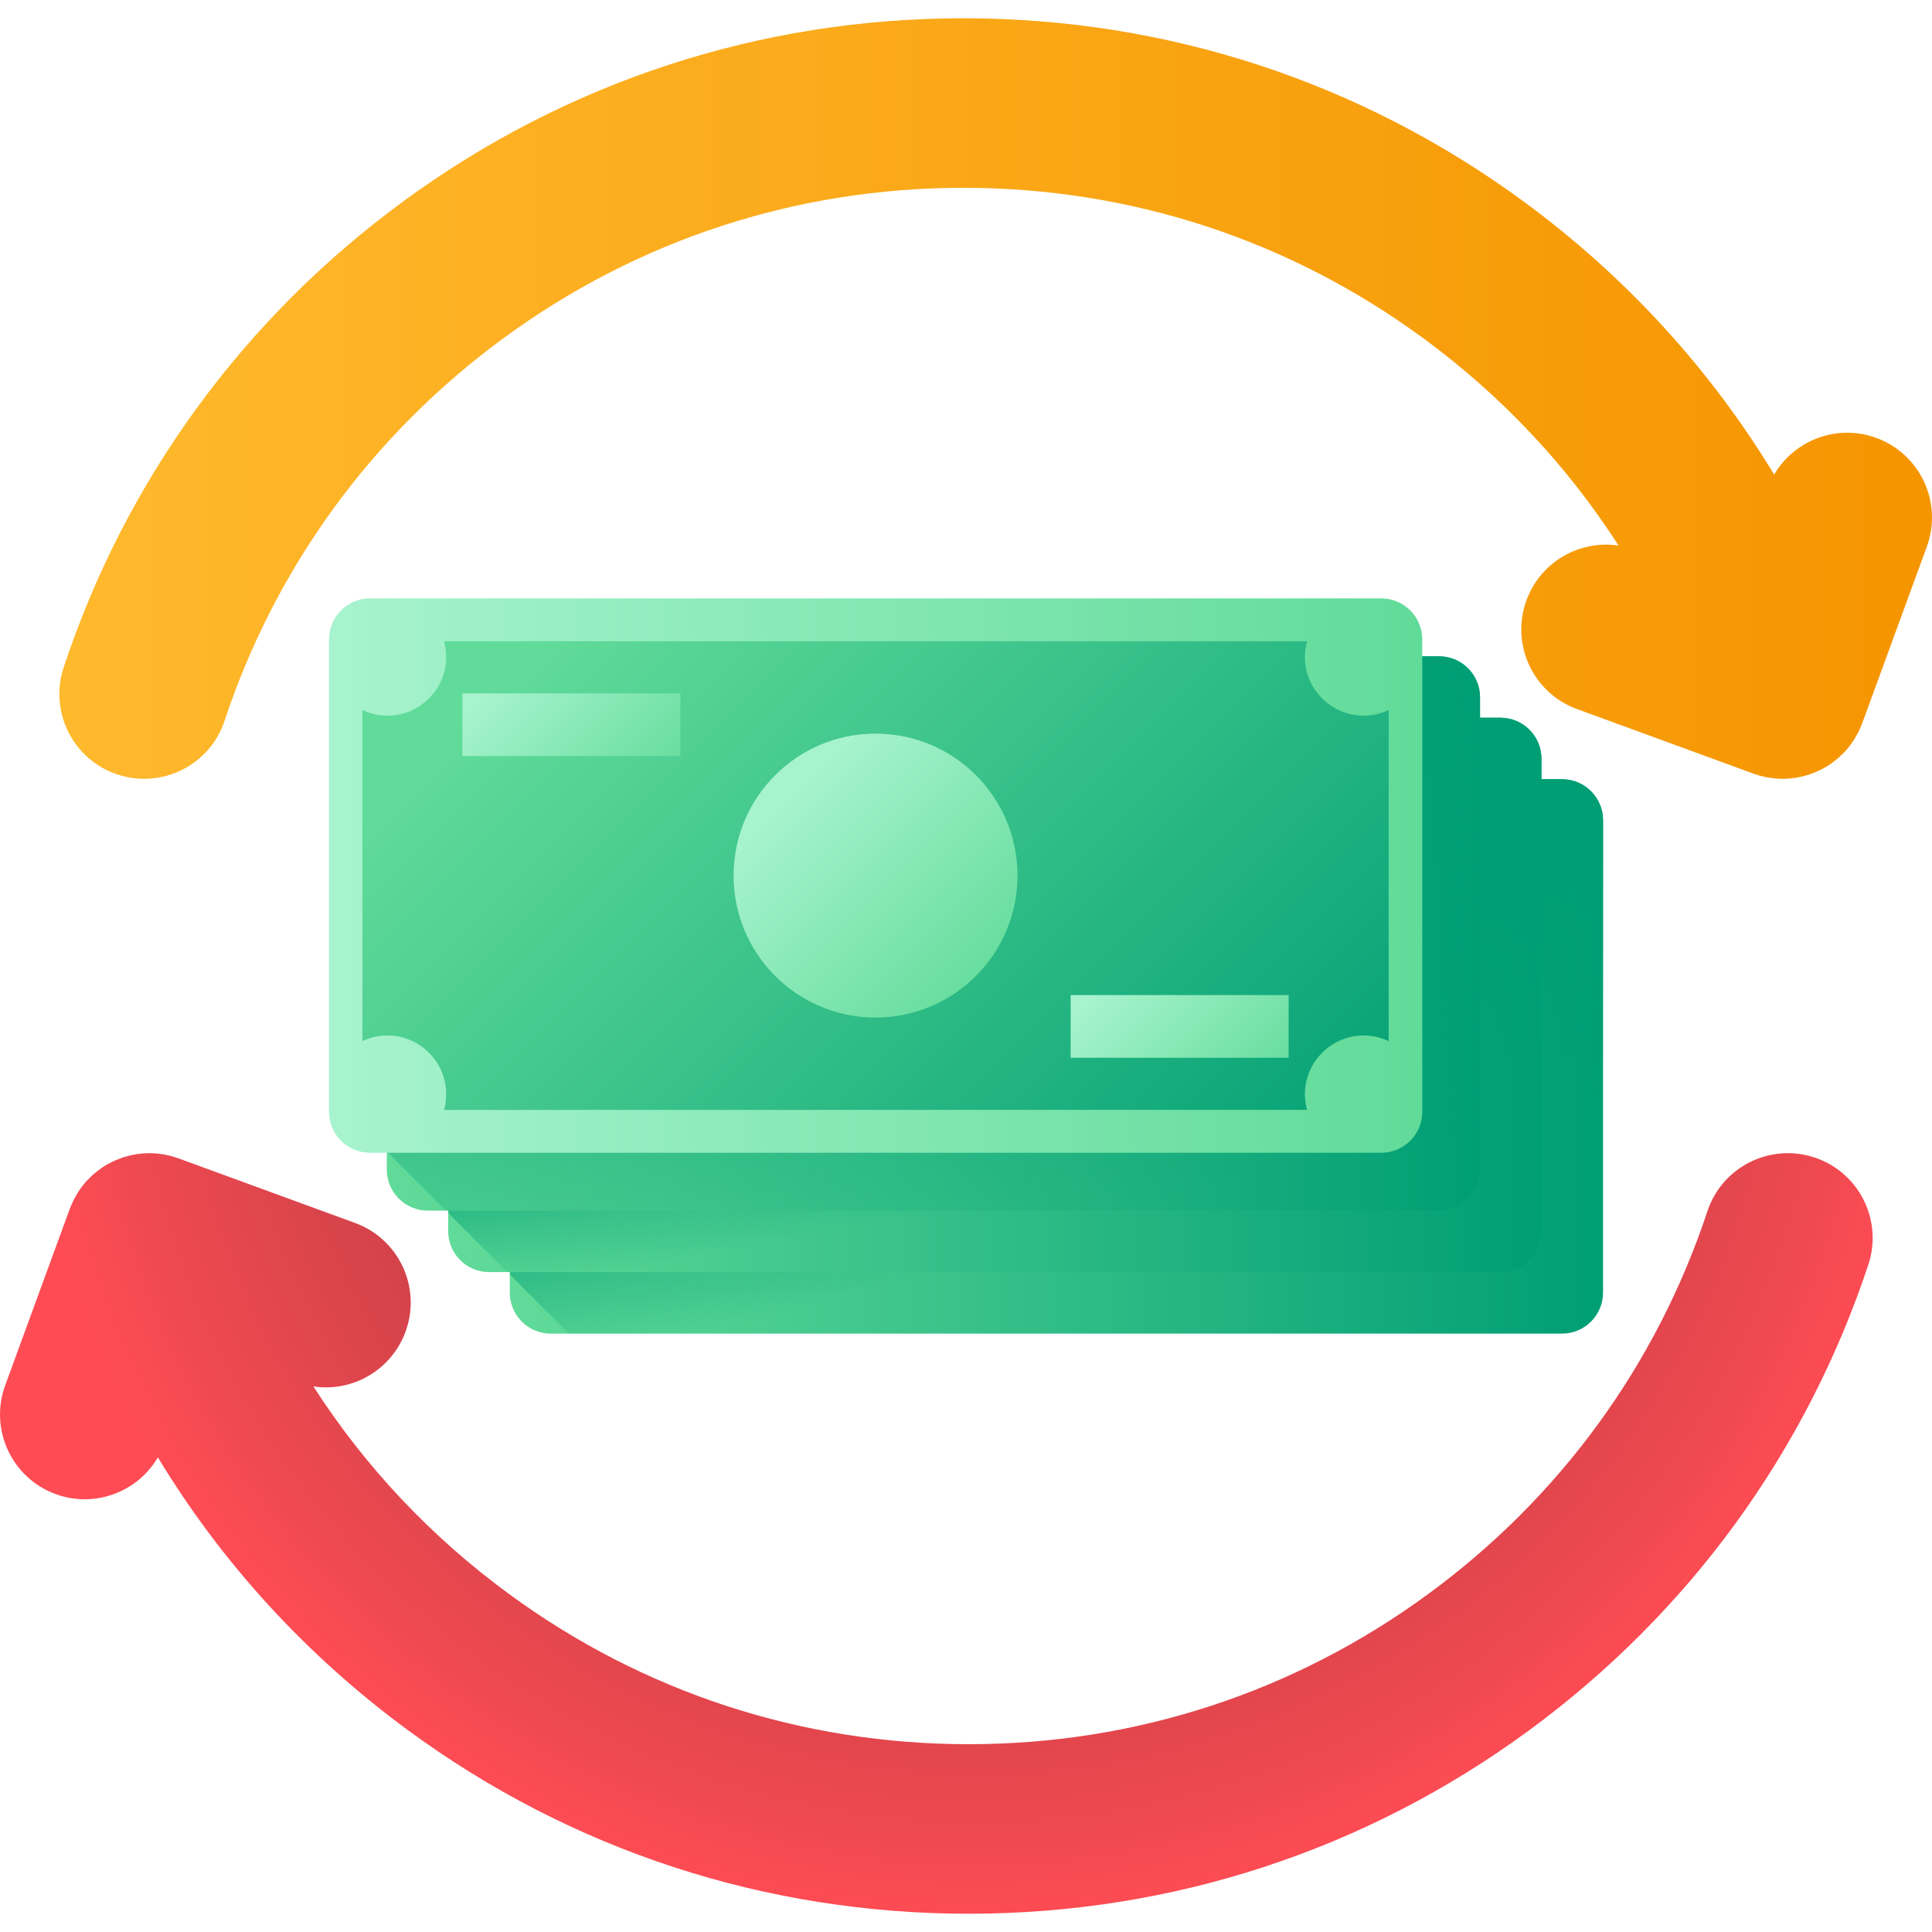
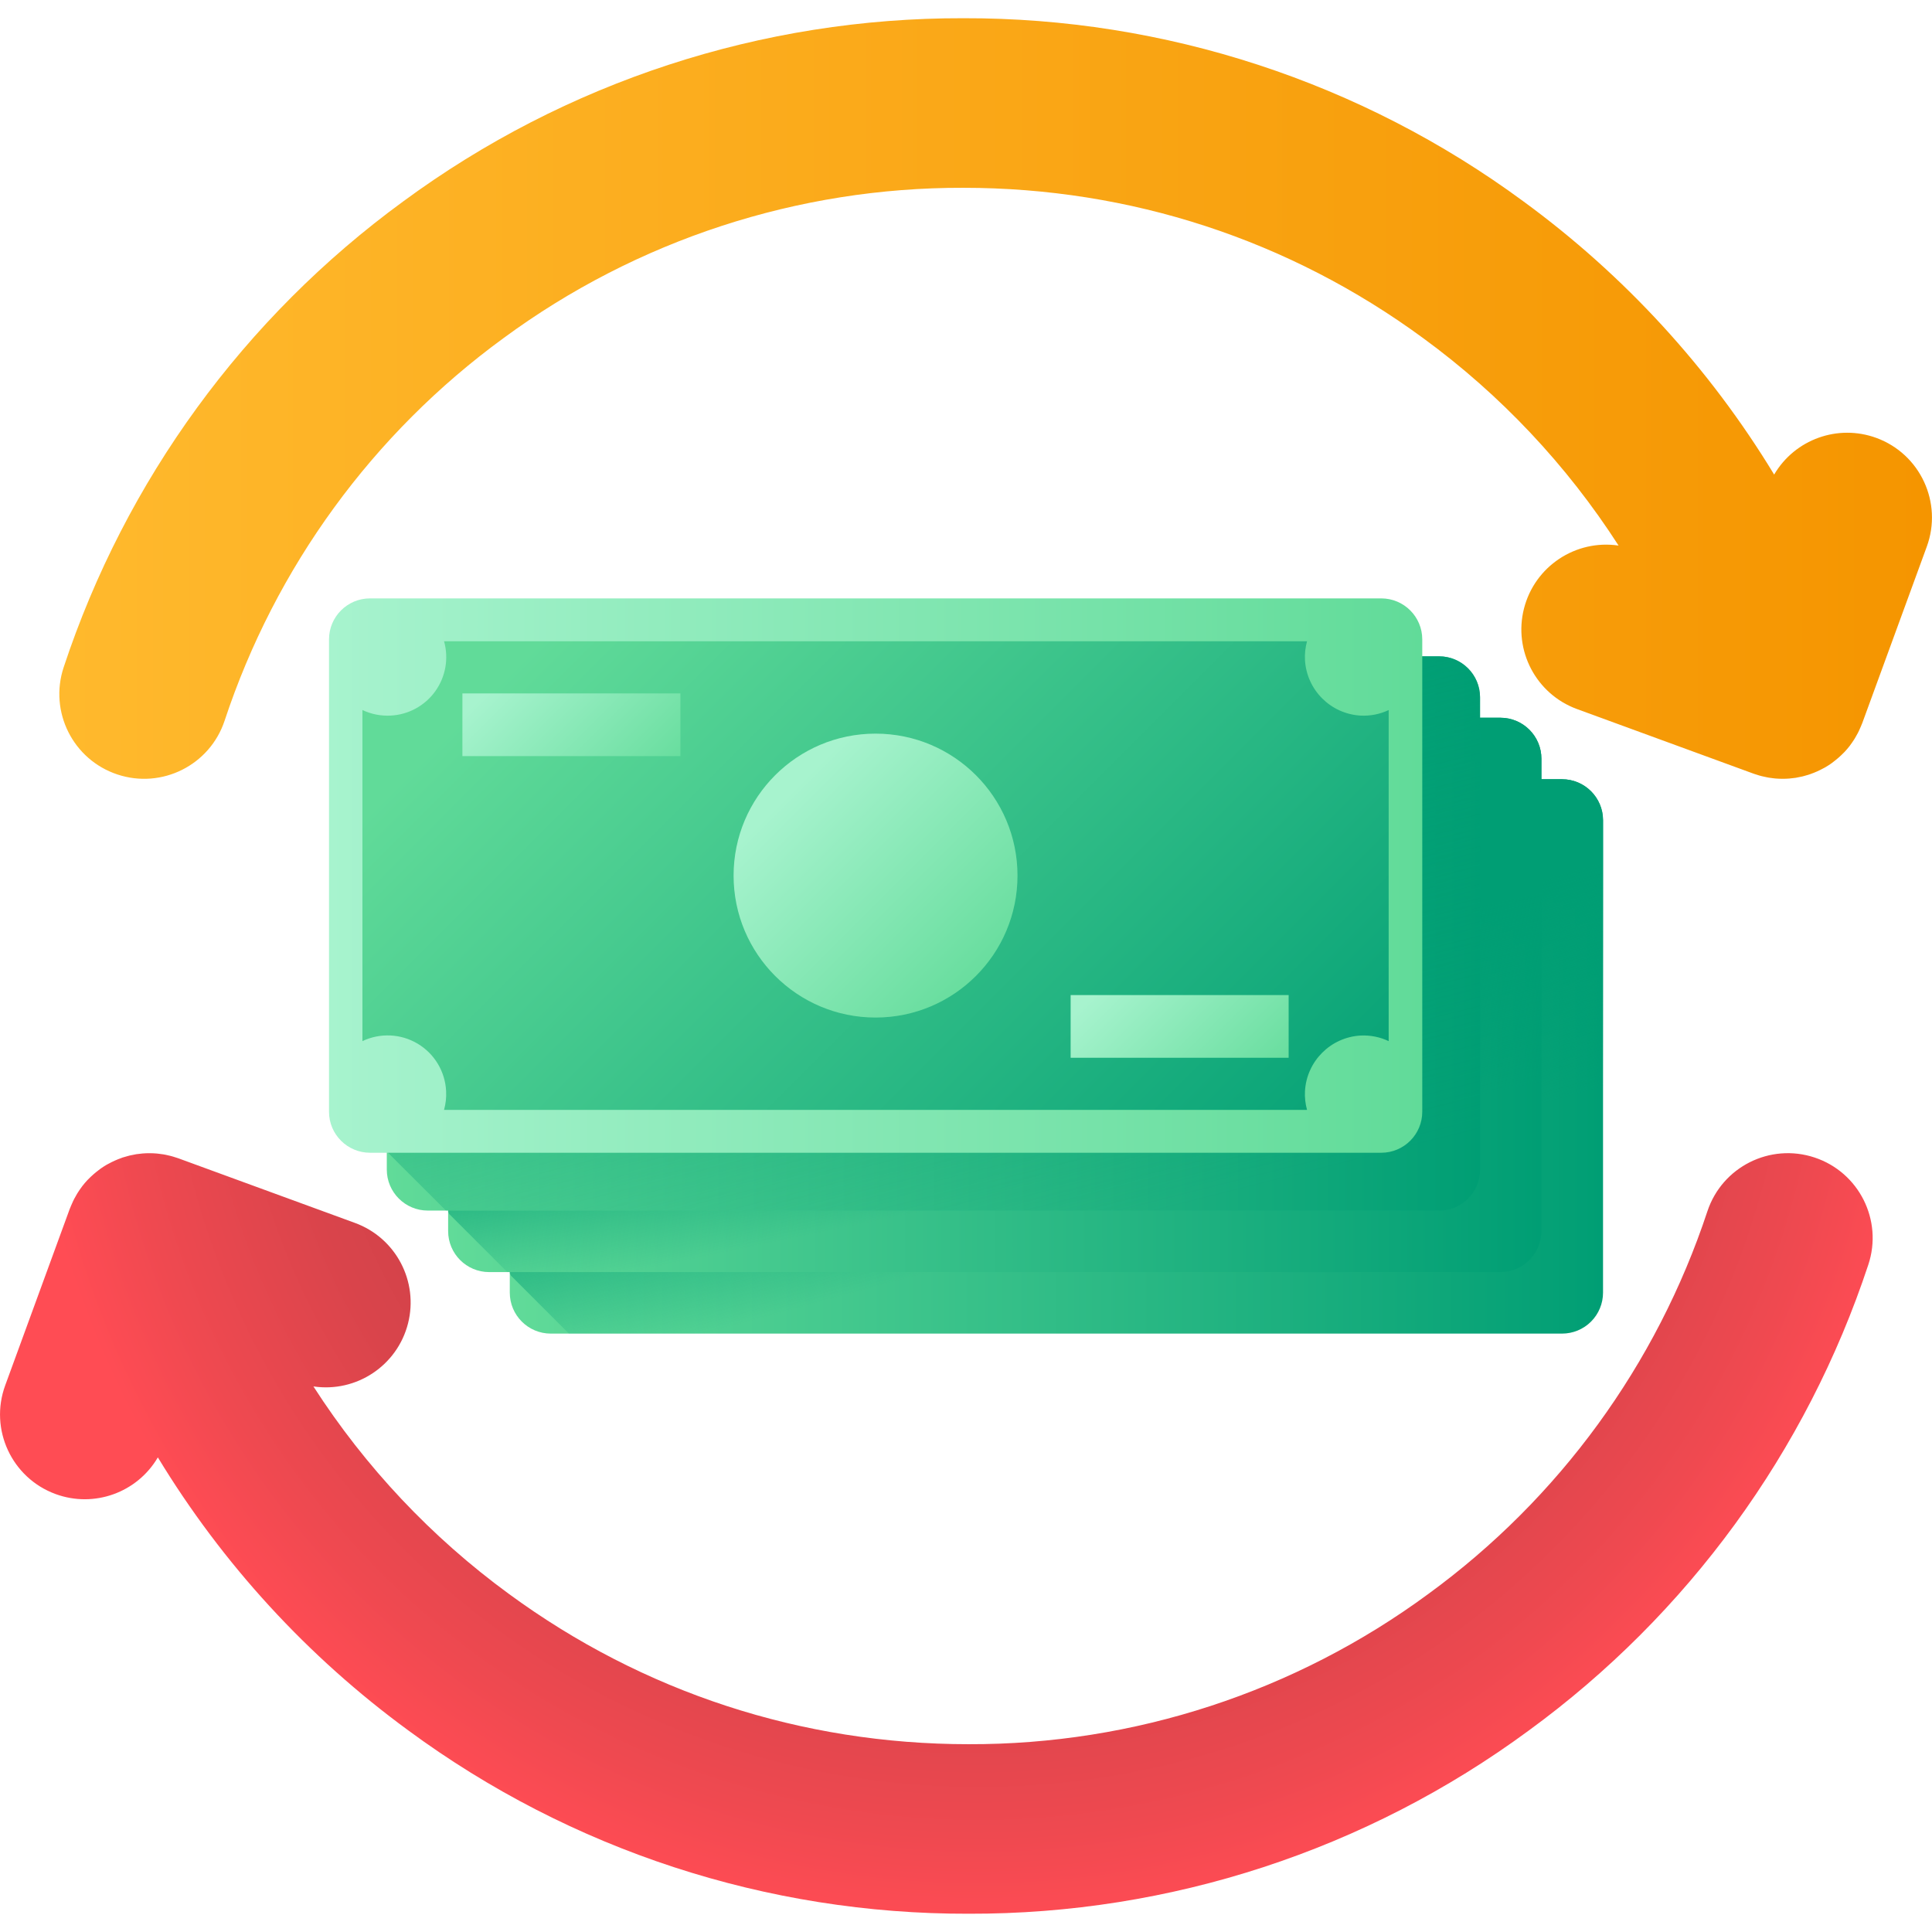
- <svg xmlns="http://www.w3.org/2000/svg" width="44" height="44" viewBox="0 0 44 44" fill="none">
-   <path d="M35.575 30.372H12.543C12.028 30.372 11.61 29.954 11.61 29.438V18.68C11.61 18.165 12.028 17.747 12.543 17.747H35.575C36.09 17.747 36.508 18.165 36.508 18.68V29.438C36.508 29.954 36.09 30.372 35.575 30.372Z" fill="url(#paint0_linear_1_163)" />
-   <path d="M11.635 29.05L12.957 30.372H35.575C36.09 30.372 36.508 29.954 36.508 29.438V18.68C36.508 18.165 36.09 17.746 35.575 17.746H12.543C12.028 17.746 11.61 18.164 11.61 18.68V28.996L11.635 29.05Z" fill="url(#paint1_linear_1_163)" />
-   <path d="M34.172 28.971H11.141C10.625 28.971 10.207 28.553 10.207 28.038V17.28C10.207 16.764 10.625 16.346 11.141 16.346H34.172C34.687 16.346 35.105 16.764 35.105 17.28V28.038C35.105 28.553 34.687 28.971 34.172 28.971Z" fill="url(#paint2_linear_1_163)" />
-   <path d="M10.232 27.65L11.554 28.971H34.172C34.687 28.971 35.105 28.553 35.105 28.038V17.28C35.105 16.764 34.687 16.346 34.172 16.346H11.141C10.625 16.346 10.207 16.764 10.207 17.28V27.595L10.232 27.65Z" fill="url(#paint3_linear_1_163)" />
-   <path d="M32.774 27.571H9.743C9.227 27.571 8.809 27.153 8.809 26.637V15.879C8.809 15.364 9.227 14.946 9.743 14.946H32.774C33.289 14.946 33.707 15.364 33.707 15.879V26.637C33.707 27.153 33.289 27.571 32.774 27.571Z" fill="url(#paint4_linear_1_163)" />
-   <path d="M8.834 26.249L10.156 27.571H32.774C33.289 27.571 33.707 27.153 33.707 26.637V15.879C33.707 15.364 33.289 14.946 32.774 14.946H9.743C9.227 14.946 8.809 15.364 8.809 15.879V26.195L8.834 26.249Z" fill="url(#paint5_linear_1_163)" />
-   <path d="M31.457 26.253H8.426C7.911 26.253 7.493 25.835 7.493 25.32V14.562C7.493 14.046 7.911 13.628 8.426 13.628H31.457C31.973 13.628 32.391 14.046 32.391 14.562V25.32C32.391 25.835 31.973 26.253 31.457 26.253Z" fill="url(#paint6_linear_1_163)" />
-   <path d="M30.983 16.297C30.307 16.262 29.755 15.709 29.72 15.033C29.712 14.884 29.73 14.74 29.767 14.604H10.113C10.15 14.74 10.168 14.884 10.16 15.033C10.125 15.709 9.573 16.262 8.897 16.297C8.666 16.309 8.447 16.262 8.254 16.17V23.711C8.448 23.619 8.667 23.572 8.898 23.584C9.573 23.619 10.125 24.173 10.16 24.849C10.168 24.998 10.15 25.142 10.113 25.277H29.767C29.73 25.142 29.712 24.998 29.72 24.849C29.755 24.173 30.307 23.619 30.982 23.584C31.213 23.572 31.433 23.619 31.626 23.711V16.17C31.433 16.262 31.214 16.309 30.983 16.297Z" fill="url(#paint7_linear_1_163)" />
-   <path d="M19.94 23.174C21.726 23.174 23.173 21.726 23.173 19.941C23.173 18.155 21.726 16.708 19.94 16.708C18.154 16.708 16.707 18.155 16.707 19.941C16.707 21.726 18.154 23.174 19.94 23.174Z" fill="url(#paint8_linear_1_163)" />
-   <path d="M15.496 15.792H10.531V17.22H15.496V15.792Z" fill="url(#paint9_linear_1_163)" />
-   <path d="M29.348 22.662H24.383V24.09H29.348V22.662Z" fill="url(#paint10_linear_1_163)" />
-   <path d="M42.732 9.973C41.842 9.647 40.868 10.019 40.405 10.808C38.945 8.399 37.018 6.291 34.697 4.587C30.977 1.858 26.566 0.416 21.94 0.416C17.314 0.416 12.903 1.858 9.183 4.587C5.54 7.26 2.866 10.93 1.45 15.198C1.115 16.21 1.663 17.303 2.675 17.638C3.687 17.974 4.78 17.426 5.115 16.414C6.278 12.91 8.475 9.897 11.468 7.701C14.52 5.461 18.142 4.277 21.94 4.277C25.739 4.277 29.36 5.461 32.412 7.701C34.195 9.009 35.695 10.607 36.862 12.425C35.974 12.291 35.085 12.795 34.764 13.671C34.398 14.673 34.912 15.782 35.914 16.148L39.934 17.619C39.944 17.623 39.953 17.625 39.963 17.628C39.997 17.64 40.031 17.651 40.065 17.661C40.084 17.666 40.102 17.671 40.12 17.676C40.155 17.685 40.19 17.692 40.225 17.699C40.243 17.703 40.261 17.707 40.279 17.71C40.316 17.716 40.354 17.721 40.392 17.725C40.407 17.727 40.423 17.729 40.438 17.73C40.491 17.735 40.544 17.737 40.597 17.737C40.597 17.737 40.597 17.737 40.597 17.737H40.597C40.647 17.737 40.697 17.735 40.747 17.731C40.759 17.73 40.77 17.728 40.782 17.727C40.821 17.724 40.859 17.72 40.896 17.714C40.911 17.711 40.925 17.708 40.94 17.705C40.975 17.699 41.01 17.692 41.045 17.684C41.061 17.68 41.077 17.675 41.093 17.671C41.126 17.662 41.159 17.653 41.191 17.643C41.196 17.641 41.201 17.64 41.206 17.639C41.215 17.635 41.224 17.631 41.233 17.628C41.276 17.613 41.318 17.597 41.359 17.579C41.377 17.571 41.395 17.564 41.412 17.555C41.453 17.537 41.492 17.516 41.531 17.495C41.544 17.488 41.557 17.482 41.569 17.475C41.616 17.448 41.661 17.418 41.706 17.387C41.723 17.374 41.74 17.361 41.757 17.349C41.786 17.326 41.816 17.303 41.844 17.279C41.86 17.266 41.875 17.253 41.891 17.239C41.923 17.21 41.955 17.179 41.985 17.148C41.993 17.139 42.003 17.131 42.011 17.122C42.051 17.079 42.089 17.034 42.125 16.988C42.127 16.984 42.129 16.981 42.132 16.978C42.164 16.936 42.194 16.892 42.223 16.847C42.231 16.834 42.238 16.822 42.245 16.81C42.268 16.773 42.289 16.736 42.309 16.698C42.317 16.682 42.325 16.666 42.333 16.65C42.35 16.614 42.367 16.577 42.382 16.54C42.389 16.522 42.397 16.505 42.403 16.488C42.406 16.482 42.408 16.476 42.411 16.47L43.882 12.45C44.248 11.448 43.733 10.339 42.732 9.973Z" fill="url(#paint11_linear_1_163)" />
-   <path d="M1.268 34.027C2.158 34.353 3.132 33.981 3.595 33.191C5.055 35.601 6.982 37.709 9.303 39.413C13.023 42.142 17.434 43.584 22.06 43.584C26.686 43.584 31.097 42.142 34.816 39.413C38.459 36.739 41.133 33.07 42.55 28.802C42.886 27.79 42.337 26.697 41.325 26.361C40.313 26.026 39.22 26.574 38.885 27.586C37.722 31.09 35.525 34.103 32.532 36.299C29.48 38.539 25.858 39.723 22.06 39.723C18.261 39.723 14.64 38.539 11.588 36.299C9.805 34.991 8.305 33.393 7.138 31.575C8.026 31.709 8.915 31.205 9.236 30.328C9.602 29.327 9.088 28.218 8.086 27.852L4.066 26.381C4.056 26.377 4.047 26.375 4.037 26.372C4.003 26.36 3.969 26.349 3.935 26.339C3.916 26.334 3.898 26.329 3.88 26.324C3.845 26.315 3.81 26.308 3.775 26.3C3.757 26.297 3.739 26.293 3.721 26.29C3.684 26.284 3.646 26.279 3.608 26.275C3.593 26.273 3.577 26.271 3.562 26.27C3.509 26.265 3.456 26.263 3.403 26.263C3.403 26.263 3.403 26.263 3.403 26.263H3.403C3.353 26.263 3.303 26.265 3.253 26.269C3.241 26.27 3.23 26.272 3.218 26.273C3.179 26.276 3.141 26.28 3.104 26.286C3.089 26.289 3.075 26.292 3.06 26.295C3.025 26.301 2.99 26.308 2.955 26.316C2.939 26.32 2.923 26.325 2.907 26.329C2.874 26.338 2.841 26.347 2.809 26.357C2.804 26.359 2.799 26.36 2.794 26.361C2.785 26.365 2.776 26.369 2.766 26.372C2.724 26.387 2.682 26.403 2.64 26.421C2.623 26.429 2.605 26.436 2.588 26.444C2.547 26.463 2.508 26.484 2.469 26.505C2.456 26.512 2.443 26.518 2.431 26.525C2.384 26.552 2.339 26.582 2.294 26.613C2.277 26.625 2.26 26.639 2.243 26.651C2.213 26.674 2.184 26.697 2.156 26.721C2.14 26.734 2.125 26.747 2.109 26.761C2.077 26.79 2.045 26.821 2.015 26.852C2.007 26.861 1.997 26.869 1.989 26.878C1.949 26.921 1.911 26.966 1.875 27.012C1.873 27.016 1.871 27.019 1.868 27.022C1.836 27.064 1.806 27.108 1.777 27.153C1.769 27.166 1.762 27.178 1.754 27.19C1.732 27.227 1.711 27.264 1.691 27.302C1.683 27.318 1.675 27.334 1.667 27.35C1.65 27.386 1.633 27.423 1.618 27.46C1.611 27.478 1.603 27.495 1.597 27.512C1.594 27.518 1.592 27.524 1.589 27.53L0.118 31.551C-0.248 32.552 0.266 33.661 1.268 34.027Z" fill="url(#paint12_radial_1_163)" />
+ <svg xmlns="http://www.w3.org/2000/svg" width="44" height="44" fill="none">
+   <path d="M35.575 30.372H12.543a.934.934 0 01-.933-.934V18.68c0-.515.418-.933.934-.933h23.03c.516 0 .934.418.934.933v10.758a.933.933 0 01-.934.934z" fill="url(#paint0_linear_1_163)" />
+   <path d="M11.635 29.05l1.322 1.322h22.617a.934.934 0 00.934-.934V18.68a.934.934 0 00-.934-.934h-23.03a.934.934 0 00-.934.934v10.316l.025.054z" fill="url(#paint1_linear_1_163)" />
+   <path d="M34.172 28.971H11.14a.934.934 0 01-.934-.933V17.28c0-.516.418-.934.934-.934h23.03c.516 0 .934.418.934.934v10.758a.934.934 0 01-.933.933z" fill="url(#paint2_linear_1_163)" />
+   <path d="M10.232 27.65l1.322 1.321h22.617a.934.934 0 00.934-.933V17.28a.934.934 0 00-.933-.934H11.14a.934.934 0 00-.934.934v10.315l.025.055z" fill="url(#paint3_linear_1_163)" />
+   <path d="M32.774 27.57H9.743a.934.934 0 01-.934-.933V15.88c0-.515.418-.933.934-.933h23.03c.516 0 .934.418.934.933v10.758a.934.934 0 01-.933.934z" fill="url(#paint4_linear_1_163)" />
+   <path d="M8.834 26.25l1.322 1.32h22.618a.934.934 0 00.933-.933V15.88a.934.934 0 00-.933-.933H9.743a.934.934 0 00-.934.933v10.316l.025.054z" fill="url(#paint5_linear_1_163)" />
+   <path d="M31.457 26.253H8.427a.934.934 0 01-.934-.933V14.562c0-.516.418-.934.933-.934h23.031c.516 0 .934.418.934.934V25.32a.934.934 0 01-.934.933z" fill="url(#paint6_linear_1_163)" />
+   <path d="M30.983 16.297a1.345 1.345 0 01-1.263-1.264 1.35 1.35 0 01.047-.429H10.113a1.333 1.333 0 01-1.216 1.693 1.333 1.333 0 01-.643-.127v7.541a1.333 1.333 0 011.906 1.138c.008.149-.01.293-.047.428h19.654a1.333 1.333 0 01-.047-.428 1.345 1.345 0 011.262-1.265c.231-.012.45.035.644.127v-7.54a1.332 1.332 0 01-.643.126z" fill="url(#paint7_linear_1_163)" />
+   <path d="M19.94 23.174a3.233 3.233 0 100-6.466 3.233 3.233 0 000 6.466z" fill="url(#paint8_linear_1_163)" />
+   <path d="M15.496 15.792h-4.965v1.428h4.965v-1.428z" fill="url(#paint9_linear_1_163)" />
+   <path d="M29.348 22.662h-4.965v1.428h4.965v-1.428z" fill="url(#paint10_linear_1_163)" />
+   <path d="M42.732 9.973a1.93 1.93 0 00-2.327.835 21.573 21.573 0 00-5.708-6.22A21.42 21.42 0 0021.94.415 21.42 21.42 0 009.183 4.587a21.491 21.491 0 00-7.733 10.61 1.93 1.93 0 003.665 1.217A17.65 17.65 0 0111.468 7.7 17.583 17.583 0 0121.94 4.277c3.799 0 7.42 1.184 10.472 3.424a17.744 17.744 0 014.45 4.724 1.931 1.931 0 00-.948 3.723l4.02 1.471.03.01.101.032.055.015c.035.009.07.016.105.023l.054.011c.037.006.075.01.113.015l.046.005a1.956 1.956 0 00.309.001c.012 0 .023-.003.035-.004.039-.003.077-.007.114-.013l.044-.009.105-.021.048-.013.098-.028.014-.005.029-.01a1.941 1.941 0 00.297-.133l.038-.02c.047-.027.092-.057.137-.088l.05-.038a2.066 2.066 0 00.229-.201c.008-.01.018-.017.026-.026.04-.043.078-.088.114-.134l.007-.01c.032-.043.062-.086.091-.131l.023-.037c.022-.037.043-.074.063-.112l.024-.048c.017-.036.034-.073.049-.11l.021-.052.008-.018 1.47-4.02a1.931 1.931 0 00-1.149-2.477z" fill="url(#paint11_linear_1_163)" />
+   <path d="M1.268 34.027a1.93 1.93 0 002.327-.836 21.573 21.573 0 005.708 6.221 21.42 21.42 0 0012.757 4.172 21.41 21.41 0 0012.756-4.172 21.491 21.491 0 007.734-10.61 1.93 1.93 0 10-3.665-1.216 17.65 17.65 0 01-6.353 8.713 17.583 17.583 0 01-10.472 3.424c-3.799 0-7.42-1.184-10.472-3.424a17.745 17.745 0 01-4.45-4.724 1.931 1.931 0 00.948-3.723l-4.02-1.471-.03-.01a1.919 1.919 0 00-.101-.032l-.055-.015a2.062 2.062 0 00-.105-.024l-.054-.01a2.012 2.012 0 00-.113-.015l-.046-.005a1.954 1.954 0 00-.309-.001c-.012 0-.023.003-.035.004a1.88 1.88 0 00-.114.013l-.044.009-.105.021-.048.013a2.012 2.012 0 00-.098.028l-.015.004-.028.011a2.022 2.022 0 00-.297.133l-.038.02a1.918 1.918 0 00-.137.088l-.05.038a1.998 1.998 0 00-.229.201c-.008.01-.018.017-.026.026a1.93 1.93 0 00-.114.134l-.007.01a1.939 1.939 0 00-.091.131l-.023.037a1.957 1.957 0 00-.063.112l-.024.048a1.97 1.97 0 00-.049.11l-.021.052-.008.018-1.47 4.02a1.93 1.93 0 001.149 2.477z" fill="url(#paint12_radial_1_163)" />
  <defs>
    <linearGradient id="paint0_linear_1_163" x1="11.61" y1="24.059" x2="36.507" y2="24.059" gradientUnits="userSpaceOnUse">
      <stop stop-color="#61DB99" />
      <stop offset="1" stop-color="#009E74" />
    </linearGradient>
    <linearGradient id="paint1_linear_1_163" x1="25.184" y1="27.865" x2="23.878" y2="23.118" gradientUnits="userSpaceOnUse">
      <stop stop-color="#009E74" stop-opacity="0" />
      <stop offset="1" stop-color="#009E74" />
    </linearGradient>
    <linearGradient id="paint2_linear_1_163" x1="10.207" y1="22.659" x2="35.105" y2="22.659" gradientUnits="userSpaceOnUse">
      <stop stop-color="#61DB99" />
      <stop offset="1" stop-color="#009E74" />
    </linearGradient>
    <linearGradient id="paint3_linear_1_163" x1="23.626" y1="27.038" x2="22.765" y2="22.914" gradientUnits="userSpaceOnUse">
      <stop stop-color="#009E74" stop-opacity="0" />
      <stop offset="1" stop-color="#009E74" />
    </linearGradient>
    <linearGradient id="paint4_linear_1_163" x1="8.809" y1="21.259" x2="33.707" y2="21.259" gradientUnits="userSpaceOnUse">
      <stop stop-color="#61DB99" />
      <stop offset="1" stop-color="#009E74" />
    </linearGradient>
    <linearGradient id="paint5_linear_1_163" x1="23.131" y1="28.398" x2="19.127" y2="12.543" gradientUnits="userSpaceOnUse">
      <stop stop-color="#009E74" stop-opacity="0" />
      <stop offset="1" stop-color="#009E74" />
    </linearGradient>
    <linearGradient id="paint6_linear_1_163" x1="7.492" y1="19.941" x2="32.39" y2="19.941" gradientUnits="userSpaceOnUse">
      <stop stop-color="#A7F3CE" />
      <stop offset="1" stop-color="#61DB99" />
    </linearGradient>
    <linearGradient id="paint7_linear_1_163" x1="13.436" y1="13.438" x2="29.279" y2="29.281" gradientUnits="userSpaceOnUse">
      <stop stop-color="#61DB99" />
      <stop offset="1" stop-color="#009E74" />
    </linearGradient>
    <linearGradient id="paint8_linear_1_163" x1="18.016" y1="18.017" x2="22.703" y2="22.704" gradientUnits="userSpaceOnUse">
      <stop stop-color="#A7F3CE" />
      <stop offset="1" stop-color="#61DB99" />
    </linearGradient>
    <linearGradient id="paint9_linear_1_163" x1="11.669" y1="15.162" x2="14.945" y2="18.438" gradientUnits="userSpaceOnUse">
      <stop stop-color="#A7F3CE" />
      <stop offset="1" stop-color="#61DB99" />
    </linearGradient>
    <linearGradient id="paint10_linear_1_163" x1="25.52" y1="22.031" x2="28.796" y2="25.308" gradientUnits="userSpaceOnUse">
      <stop stop-color="#A7F3CE" />
      <stop offset="1" stop-color="#61DB99" />
    </linearGradient>
    <linearGradient id="paint11_linear_1_163" x1="1.352" y1="9.077" x2="43.999" y2="9.077" gradientUnits="userSpaceOnUse">
      <stop stop-color="#FFB92D" />
      <stop offset="1" stop-color="#F59500" />
    </linearGradient>
-     <radialGradient id="paint12_radial_1_163" cx="0" cy="0" r="1" gradientUnits="userSpaceOnUse" gradientTransform="translate(22.2838 22.1382) rotate(180) scale(21.8589 21.8588)">
+     <radialGradient id="paint12_radial_1_163" cx="0" cy="0" r="1" gradientUnits="userSpaceOnUse" gradientTransform="matrix(-21.8589 0 0 -21.8588 22.284 22.138)">
      <stop stop-color="#BE3F45" />
-       <stop offset="0.317" stop-color="#C14046" />
-       <stop offset="0.538" stop-color="#CA4148" />
-       <stop offset="0.729" stop-color="#D9444B" />
-       <stop offset="0.902" stop-color="#EF4950" />
+       <stop offset=".317" stop-color="#C14046" />
+       <stop offset=".538" stop-color="#CA4148" />
+       <stop offset=".729" stop-color="#D9444B" />
+       <stop offset=".902" stop-color="#EF4950" />
      <stop offset="1" stop-color="#FF4C54" />
    </radialGradient>
  </defs>
</svg>
